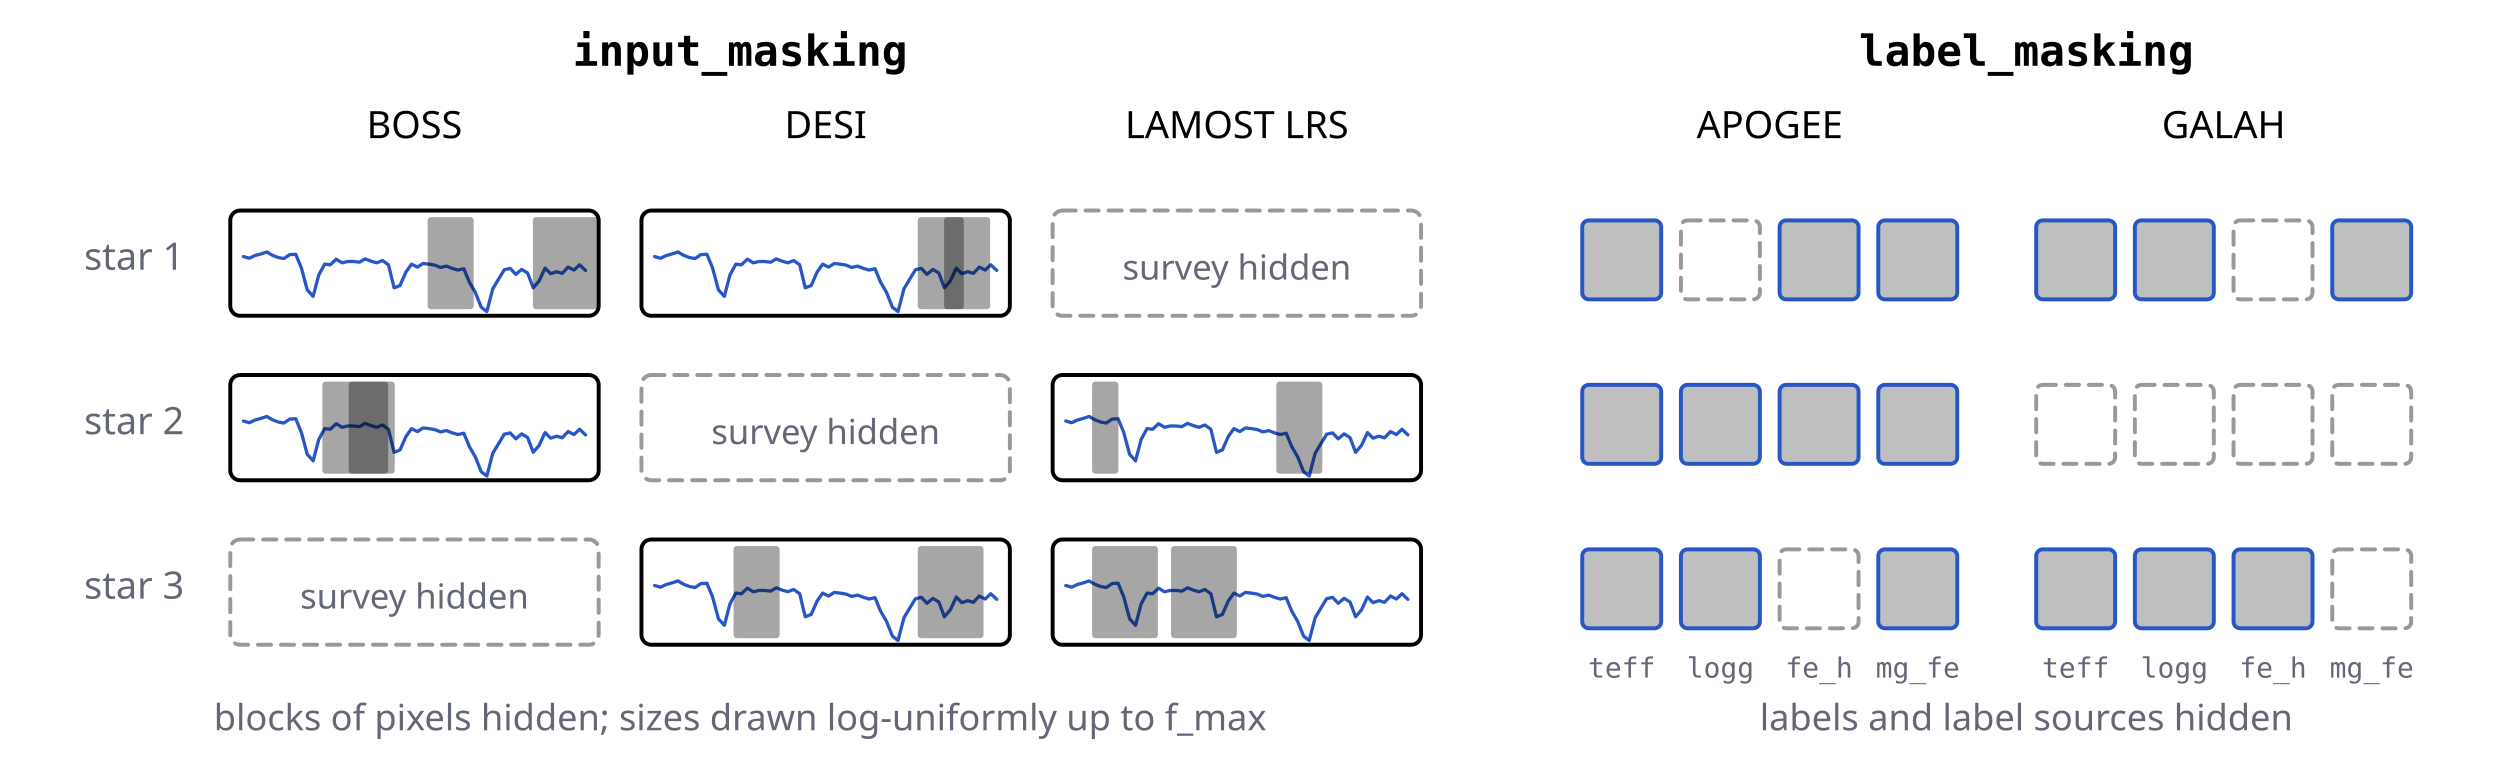
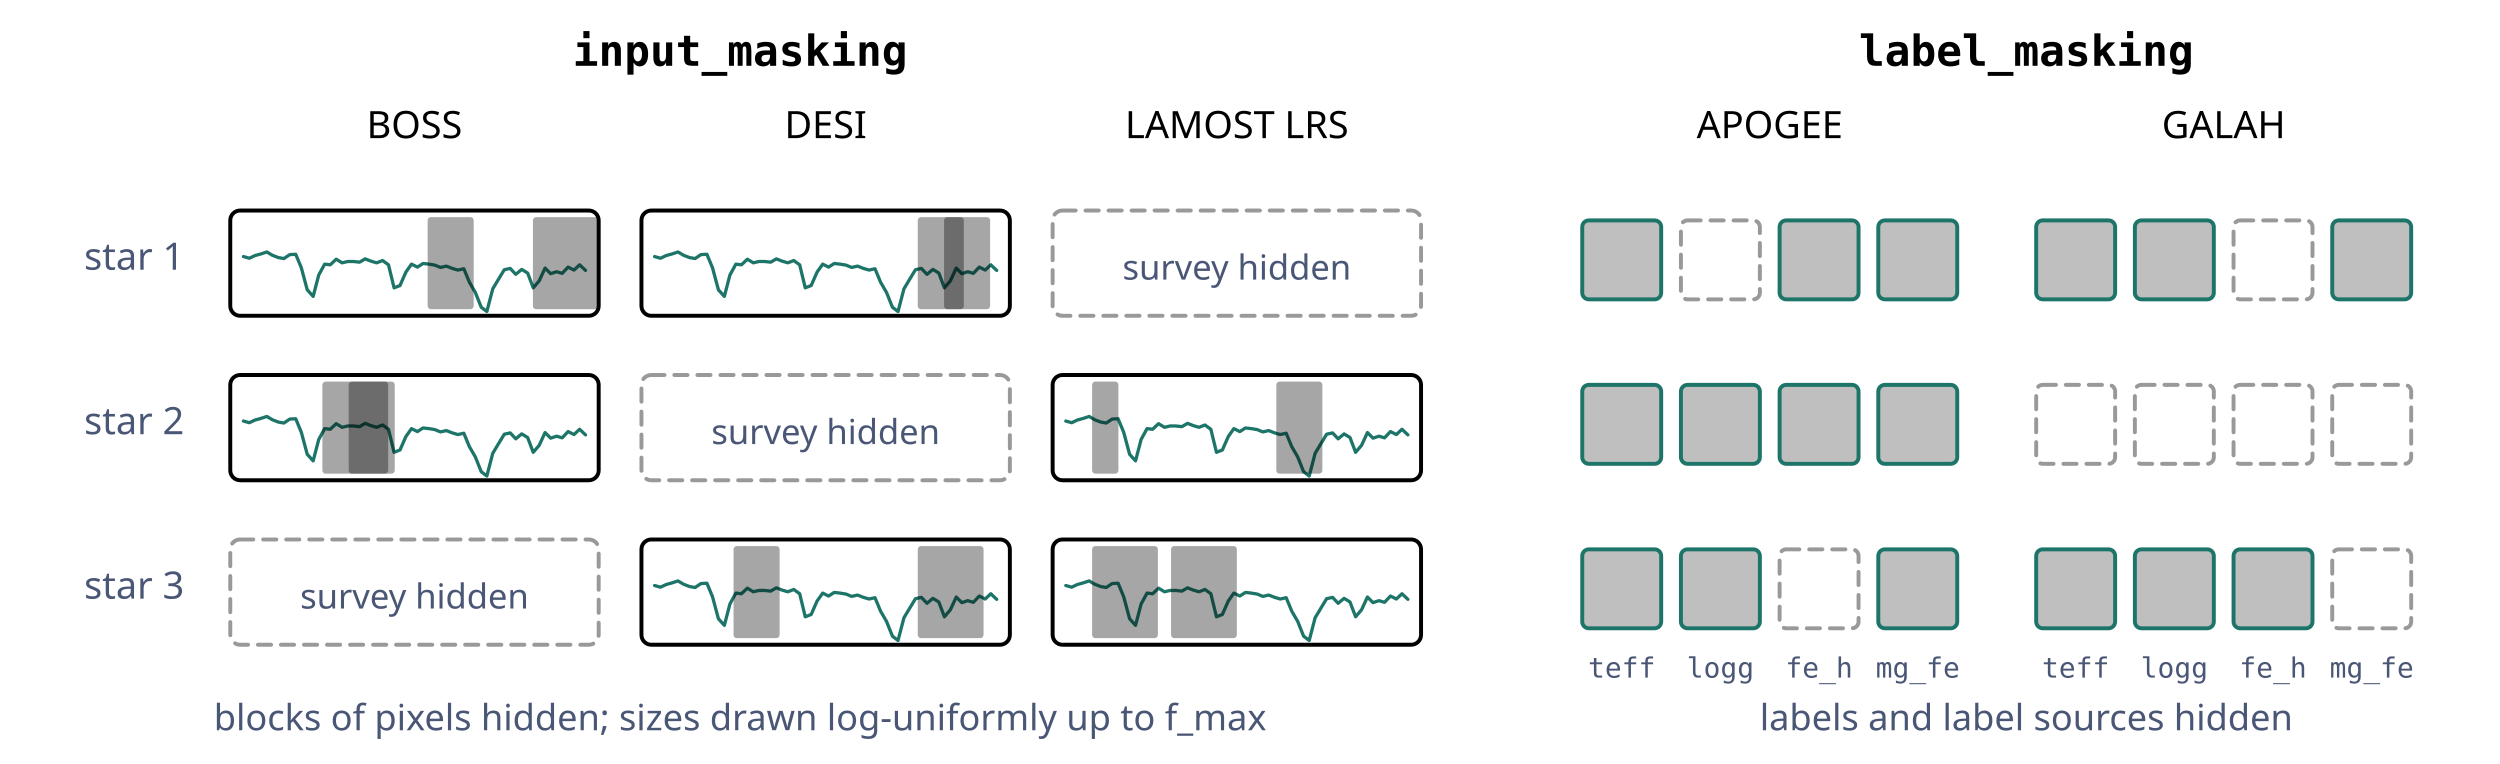
<svg xmlns="http://www.w3.org/2000/svg" viewBox="0 0 760 232" width="100%" role="img" aria-labelledby="masking-title" font-family="sans-serif" font-size="13" fill="none" stroke="currentColor" stroke-width="1.2" stroke-linejoin="round" stroke-linecap="round">
  <defs>
    <marker id="masking-arrow" viewBox="0 0 10 10" refX="9" refY="5" markerWidth="7" markerHeight="7" orient="auto-start-reverse">
      <path d="M0 0 L10 5 L0 10 z" fill="currentColor" stroke="none" />
    </marker>
  </defs>
  <text x="225.0" y="20.0" font-size="13" text-anchor="middle" font-weight="bold" font-family="monospace" stroke="none" fill="currentColor">input_masking</text>
  <text x="616.0" y="20.0" font-size="13" text-anchor="middle" font-weight="bold" font-family="monospace" stroke="none" fill="currentColor">label_masking</text>
  <text x="126.0" y="42.0" font-size="11.5" text-anchor="middle" stroke="none" fill="currentColor">BOSS</text>
  <text x="251.0" y="42.0" font-size="11.5" text-anchor="middle" stroke="none" fill="currentColor">DESI</text>
  <text x="376.0" y="42.0" font-size="11.5" text-anchor="middle" stroke="none" fill="currentColor">LAMOST LRS</text>
-   <text x="56.0" y="82.0" font-size="11.5" text-anchor="end" stroke="none" style="fill: var(--color-foreground-muted, #646776)">star 1</text>
+   <text x="56.0" y="82.0" font-size="11.5" text-anchor="end" stroke="none" style="fill: var(--d-muted, #4A5675)">star 1</text>
  <rect x="70.0" y="64.0" width="112.0" height="32.0" rx="3" />
-   <path d="M74.0 78.0 L75.8 78.5 L77.5 77.7 L79.3 77.2 L81.1 76.6 L82.8 77.6 L84.6 78.3 L86.3 78.6 L88.1 77.4 L89.9 77.3 L91.6 81.4 L93.4 88.1 L95.2 90.1 L96.9 83.6 L98.7 80.3 L100.4 80.5 L102.2 78.8 L104.0 79.9 L105.7 79.5 L107.5 79.5 L109.3 79.7 L111.0 78.7 L112.8 79.4 L114.5 79.9 L116.3 79.2 L118.1 80.5 L119.8 87.5 L121.6 86.8 L123.4 82.7 L125.1 80.3 L126.9 81.2 L128.6 80.1 L130.4 80.3 L132.2 80.6 L133.9 81.3 L135.7 80.9 L137.5 81.6 L139.2 82.1 L141.0 81.7 L142.7 85.8 L144.5 88.9 L146.3 93.4 L148.0 94.7 L149.8 87.8 L151.6 84.8 L153.3 82.0 L155.1 81.6 L156.8 83.4 L158.6 81.9 L160.4 83.0 L162.1 87.5 L163.9 85.4 L165.7 81.5 L167.4 83.2 L169.2 82.6 L170.9 83.1 L172.7 81.2 L174.5 82.1 L176.2 80.5 L178.0 82.2" stroke-width="1" style="stroke: var(--color-brand-primary, #2757c4)" />
+   <path d="M74.0 78.0 L75.8 78.5 L77.5 77.7 L79.3 77.2 L81.1 76.6 L82.8 77.6 L84.6 78.3 L86.3 78.6 L88.1 77.4 L89.9 77.3 L91.6 81.4 L93.4 88.1 L95.2 90.1 L96.9 83.6 L98.7 80.3 L100.4 80.5 L102.2 78.8 L104.0 79.9 L105.7 79.5 L107.5 79.5 L109.3 79.7 L111.0 78.7 L112.8 79.4 L114.5 79.9 L116.3 79.2 L118.1 80.5 L119.8 87.5 L121.6 86.8 L123.4 82.7 L125.1 80.3 L126.9 81.2 L128.6 80.1 L130.4 80.3 L132.2 80.6 L133.9 81.3 L135.7 80.9 L137.5 81.6 L139.2 82.1 L141.0 81.7 L142.7 85.8 L144.5 88.9 L146.3 93.4 L148.0 94.7 L149.8 87.8 L151.6 84.8 L153.3 82.0 L155.1 81.6 L156.8 83.4 L158.6 81.9 L160.4 83.0 L162.1 87.5 L163.9 85.4 L165.7 81.5 L167.4 83.2 L169.2 82.6 L170.9 83.1 L172.7 81.2 L174.5 82.1 L176.2 80.5 L178.0 82.2" stroke-width="1" style="stroke: var(--d-teal, #1D7468)" />
  <rect x="130.0" y="66.0" width="14.0" height="28.0" rx="1" fill="currentColor" fill-opacity="0.35" stroke-opacity="0" />
  <rect x="162.0" y="66.0" width="20.0" height="28.0" rx="1" fill="currentColor" fill-opacity="0.35" stroke-opacity="0" />
  <rect x="195.0" y="64.0" width="112.0" height="32.0" rx="3" />
-   <path d="M199.0 78.0 L200.8 78.5 L202.5 77.7 L204.3 77.2 L206.1 76.6 L207.8 77.6 L209.6 78.3 L211.3 78.6 L213.1 77.4 L214.9 77.3 L216.6 81.4 L218.4 88.1 L220.2 90.1 L221.9 83.6 L223.7 80.3 L225.4 80.5 L227.2 78.8 L229.0 79.9 L230.7 79.5 L232.5 79.5 L234.3 79.7 L236.0 78.7 L237.8 79.4 L239.5 79.9 L241.3 79.2 L243.1 80.5 L244.8 87.5 L246.6 86.8 L248.4 82.7 L250.1 80.3 L251.9 81.2 L253.6 80.1 L255.4 80.3 L257.2 80.6 L258.9 81.3 L260.7 80.9 L262.5 81.6 L264.2 82.1 L266.0 81.7 L267.7 85.8 L269.5 88.9 L271.3 93.4 L273.0 94.7 L274.8 87.8 L276.6 84.8 L278.3 82.0 L280.1 81.6 L281.8 83.4 L283.6 81.9 L285.4 83.0 L287.1 87.5 L288.9 85.4 L290.7 81.5 L292.4 83.2 L294.2 82.6 L295.9 83.1 L297.7 81.2 L299.5 82.1 L301.2 80.5 L303.0 82.2" stroke-width="1" style="stroke: var(--color-brand-primary, #2757c4)" />
+   <path d="M199.0 78.0 L200.8 78.5 L202.5 77.7 L204.3 77.2 L206.1 76.6 L207.8 77.6 L209.6 78.3 L211.3 78.6 L213.1 77.4 L214.9 77.3 L216.6 81.4 L218.4 88.1 L220.2 90.1 L221.9 83.6 L223.7 80.3 L225.4 80.5 L227.2 78.8 L229.0 79.9 L230.7 79.5 L232.5 79.5 L234.3 79.7 L236.0 78.7 L237.8 79.4 L239.5 79.9 L241.3 79.2 L243.1 80.5 L244.8 87.5 L246.6 86.8 L248.4 82.7 L250.1 80.3 L251.9 81.2 L253.6 80.1 L255.4 80.3 L257.2 80.6 L258.9 81.3 L260.7 80.9 L262.5 81.6 L264.2 82.1 L266.0 81.7 L267.7 85.8 L269.5 88.9 L271.3 93.4 L273.0 94.7 L274.8 87.8 L276.6 84.8 L278.3 82.0 L280.1 81.6 L281.8 83.4 L283.6 81.9 L285.4 83.0 L287.1 87.5 L288.9 85.4 L290.7 81.5 L292.4 83.2 L294.2 82.6 L295.9 83.1 L297.7 81.2 L299.5 82.1 L301.2 80.5 L303.0 82.2" stroke-width="1" style="stroke: var(--d-teal, #1D7468)" />
  <rect x="279.0" y="66.0" width="14.0" height="28.0" rx="1" fill="currentColor" fill-opacity="0.35" stroke-opacity="0" />
  <rect x="287.0" y="66.0" width="14.0" height="28.0" rx="1" fill="currentColor" fill-opacity="0.35" stroke-opacity="0" />
  <rect x="320.0" y="64.0" width="112.0" height="32.0" rx="3" stroke-dasharray="4 3" stroke-opacity="0.4" />
-   <text x="376.0" y="85.0" font-size="10.5" text-anchor="middle" stroke="none" style="fill: var(--color-foreground-muted, #646776)">survey hidden</text>
-   <text x="56.0" y="132.0" font-size="11.5" text-anchor="end" stroke="none" style="fill: var(--color-foreground-muted, #646776)">star 2</text>
+   <text x="376.0" y="85.0" font-size="10.5" text-anchor="middle" stroke="none" style="fill: var(--d-muted, #4A5675)">survey hidden</text>
+   <text x="56.0" y="132.0" font-size="11.5" text-anchor="end" stroke="none" style="fill: var(--d-muted, #4A5675)">star 2</text>
  <rect x="70.0" y="114.0" width="112.0" height="32.0" rx="3" />
-   <path d="M74.0 128.0 L75.8 128.5 L77.5 127.7 L79.3 127.2 L81.1 126.6 L82.8 127.6 L84.6 128.3 L86.3 128.6 L88.1 127.4 L89.9 127.3 L91.6 131.4 L93.4 138.1 L95.2 140.1 L96.9 133.6 L98.7 130.3 L100.4 130.5 L102.2 128.8 L104.0 129.9 L105.7 129.5 L107.5 129.5 L109.3 129.7 L111.0 128.7 L112.8 129.4 L114.5 129.9 L116.3 129.2 L118.1 130.5 L119.8 137.5 L121.6 136.8 L123.4 132.7 L125.1 130.3 L126.9 131.2 L128.6 130.1 L130.4 130.3 L132.2 130.6 L133.9 131.3 L135.7 130.9 L137.5 131.6 L139.2 132.1 L141.0 131.7 L142.7 135.8 L144.5 138.9 L146.3 143.4 L148.0 144.7 L149.8 137.8 L151.6 134.8 L153.3 132.0 L155.1 131.6 L156.8 133.4 L158.6 131.9 L160.4 133.0 L162.1 137.5 L163.9 135.4 L165.7 131.5 L167.4 133.2 L169.2 132.6 L170.9 133.1 L172.7 131.2 L174.5 132.1 L176.2 130.5 L178.0 132.2" stroke-width="1" style="stroke: var(--color-brand-primary, #2757c4)" />
+   <path d="M74.0 128.0 L75.8 128.5 L77.5 127.7 L79.3 127.2 L81.1 126.6 L82.8 127.6 L84.6 128.3 L86.3 128.6 L88.1 127.4 L89.9 127.3 L91.6 131.4 L93.4 138.1 L95.2 140.1 L96.9 133.6 L98.7 130.3 L100.4 130.5 L102.2 128.8 L104.0 129.9 L105.7 129.5 L107.5 129.5 L109.3 129.7 L111.0 128.7 L112.8 129.4 L114.5 129.9 L116.3 129.2 L118.1 130.5 L119.8 137.5 L121.6 136.8 L123.4 132.7 L125.1 130.3 L126.9 131.2 L128.6 130.1 L130.4 130.3 L132.2 130.6 L133.9 131.3 L135.7 130.9 L137.5 131.6 L139.2 132.1 L141.0 131.7 L142.7 135.8 L144.5 138.9 L146.3 143.4 L148.0 144.7 L149.8 137.8 L151.6 134.8 L153.3 132.0 L155.1 131.6 L156.8 133.4 L158.6 131.9 L160.4 133.0 L162.1 137.5 L163.9 135.4 L165.7 131.5 L167.4 133.2 L169.2 132.6 L170.9 133.1 L172.7 131.2 L174.5 132.1 L176.2 130.5 L178.0 132.2" stroke-width="1" style="stroke: var(--d-teal, #1D7468)" />
  <rect x="98.0" y="116.0" width="20.0" height="28.0" rx="1" fill="currentColor" fill-opacity="0.35" stroke-opacity="0" />
  <rect x="106.0" y="116.0" width="14.0" height="28.0" rx="1" fill="currentColor" fill-opacity="0.35" stroke-opacity="0" />
  <rect x="195.0" y="114.0" width="112.0" height="32.0" rx="3" stroke-dasharray="4 3" stroke-opacity="0.4" />
-   <text x="251.0" y="135.0" font-size="10.5" text-anchor="middle" stroke="none" style="fill: var(--color-foreground-muted, #646776)">survey hidden</text>
+   <text x="251.0" y="135.0" font-size="10.5" text-anchor="middle" stroke="none" style="fill: var(--d-muted, #4A5675)">survey hidden</text>
  <rect x="320.0" y="114.0" width="112.0" height="32.0" rx="3" />
-   <path d="M324.0 128.0 L325.8 128.5 L327.5 127.7 L329.3 127.2 L331.1 126.6 L332.8 127.6 L334.6 128.3 L336.3 128.6 L338.1 127.4 L339.9 127.3 L341.6 131.4 L343.4 138.1 L345.2 140.1 L346.9 133.6 L348.7 130.3 L350.4 130.5 L352.2 128.8 L354.0 129.9 L355.7 129.5 L357.5 129.5 L359.3 129.7 L361.0 128.7 L362.8 129.4 L364.5 129.9 L366.3 129.2 L368.1 130.5 L369.8 137.5 L371.6 136.8 L373.4 132.7 L375.1 130.3 L376.9 131.2 L378.6 130.1 L380.4 130.3 L382.2 130.6 L383.9 131.3 L385.7 130.9 L387.5 131.6 L389.2 132.1 L391.0 131.7 L392.7 135.8 L394.5 138.9 L396.3 143.4 L398.0 144.7 L399.8 137.8 L401.6 134.8 L403.3 132.0 L405.1 131.6 L406.8 133.4 L408.6 131.9 L410.4 133.0 L412.1 137.5 L413.9 135.4 L415.7 131.5 L417.4 133.2 L419.2 132.6 L420.9 133.1 L422.7 131.2 L424.5 132.1 L426.2 130.5 L428.0 132.2" stroke-width="1" style="stroke: var(--color-brand-primary, #2757c4)" />
+   <path d="M324.0 128.0 L325.8 128.5 L327.5 127.7 L329.3 127.2 L331.1 126.6 L332.8 127.6 L334.6 128.3 L336.3 128.6 L338.1 127.4 L339.9 127.3 L341.6 131.4 L343.4 138.1 L345.2 140.1 L346.9 133.6 L348.7 130.3 L350.4 130.5 L352.2 128.8 L354.0 129.9 L355.7 129.5 L357.5 129.5 L359.3 129.7 L361.0 128.7 L362.8 129.4 L364.5 129.9 L366.3 129.2 L368.1 130.5 L369.8 137.5 L371.6 136.8 L373.4 132.7 L375.1 130.3 L376.9 131.2 L378.6 130.1 L380.4 130.3 L382.2 130.6 L383.9 131.3 L385.7 130.9 L387.5 131.6 L389.2 132.1 L391.0 131.7 L392.7 135.8 L394.5 138.9 L396.3 143.4 L398.0 144.7 L399.8 137.8 L401.6 134.8 L403.3 132.0 L405.1 131.6 L406.8 133.4 L408.6 131.9 L410.4 133.0 L412.1 137.5 L413.9 135.4 L415.7 131.5 L417.4 133.2 L419.2 132.6 L420.9 133.1 L422.7 131.2 L424.5 132.1 L426.2 130.5 L428.0 132.2" stroke-width="1" style="stroke: var(--d-teal, #1D7468)" />
  <rect x="332.0" y="116.0" width="8.0" height="28.0" rx="1" fill="currentColor" fill-opacity="0.35" stroke-opacity="0" />
  <rect x="388.0" y="116.0" width="14.0" height="28.0" rx="1" fill="currentColor" fill-opacity="0.35" stroke-opacity="0" />
-   <text x="56.0" y="182.0" font-size="11.5" text-anchor="end" stroke="none" style="fill: var(--color-foreground-muted, #646776)">star 3</text>
+   <text x="56.0" y="182.0" font-size="11.5" text-anchor="end" stroke="none" style="fill: var(--d-muted, #4A5675)">star 3</text>
  <rect x="70.0" y="164.0" width="112.0" height="32.0" rx="3" stroke-dasharray="4 3" stroke-opacity="0.4" />
-   <text x="126.0" y="185.0" font-size="10.5" text-anchor="middle" stroke="none" style="fill: var(--color-foreground-muted, #646776)">survey hidden</text>
+   <text x="126.0" y="185.0" font-size="10.5" text-anchor="middle" stroke="none" style="fill: var(--d-muted, #4A5675)">survey hidden</text>
  <rect x="195.0" y="164.0" width="112.0" height="32.0" rx="3" />
-   <path d="M199.0 178.0 L200.8 178.5 L202.5 177.7 L204.3 177.2 L206.1 176.6 L207.8 177.6 L209.6 178.3 L211.3 178.6 L213.1 177.4 L214.9 177.3 L216.6 181.4 L218.4 188.1 L220.2 190.1 L221.9 183.6 L223.7 180.3 L225.4 180.5 L227.2 178.8 L229.0 179.9 L230.7 179.5 L232.5 179.5 L234.3 179.7 L236.0 178.7 L237.8 179.4 L239.5 179.9 L241.3 179.2 L243.1 180.5 L244.8 187.5 L246.6 186.8 L248.4 182.7 L250.1 180.3 L251.9 181.2 L253.6 180.1 L255.4 180.3 L257.2 180.6 L258.9 181.3 L260.7 180.9 L262.5 181.6 L264.2 182.1 L266.0 181.7 L267.7 185.8 L269.5 188.9 L271.3 193.4 L273.0 194.7 L274.8 187.8 L276.6 184.8 L278.3 182.0 L280.1 181.6 L281.8 183.4 L283.6 181.9 L285.4 183.0 L287.1 187.5 L288.9 185.4 L290.7 181.5 L292.4 183.2 L294.2 182.6 L295.9 183.1 L297.7 181.2 L299.5 182.1 L301.2 180.5 L303.0 182.2" stroke-width="1" style="stroke: var(--color-brand-primary, #2757c4)" />
+   <path d="M199.0 178.0 L200.8 178.5 L202.5 177.7 L204.3 177.2 L206.1 176.6 L207.8 177.6 L209.6 178.3 L211.3 178.6 L213.1 177.4 L214.9 177.3 L216.6 181.4 L218.4 188.1 L220.2 190.1 L221.9 183.6 L223.7 180.3 L225.4 180.5 L227.2 178.8 L229.0 179.9 L230.7 179.5 L232.5 179.5 L234.3 179.7 L236.0 178.7 L237.8 179.4 L239.5 179.9 L241.3 179.2 L243.1 180.5 L244.8 187.5 L246.6 186.8 L248.4 182.7 L250.1 180.3 L251.9 181.2 L253.6 180.1 L255.4 180.3 L257.2 180.6 L258.9 181.3 L260.7 180.9 L262.5 181.6 L264.2 182.1 L266.0 181.7 L267.7 185.8 L269.5 188.9 L271.3 193.4 L273.0 194.7 L274.8 187.8 L276.6 184.8 L278.3 182.0 L280.1 181.6 L281.8 183.4 L283.6 181.9 L285.4 183.0 L287.1 187.5 L288.9 185.4 L290.7 181.5 L292.4 183.2 L294.2 182.6 L295.9 183.1 L297.7 181.2 L299.5 182.1 L301.2 180.5 L303.0 182.2" stroke-width="1" style="stroke: var(--d-teal, #1D7468)" />
  <rect x="223.0" y="166.0" width="14.0" height="28.0" rx="1" fill="currentColor" fill-opacity="0.35" stroke-opacity="0" />
  <rect x="279.0" y="166.0" width="20.0" height="28.0" rx="1" fill="currentColor" fill-opacity="0.35" stroke-opacity="0" />
  <rect x="320.0" y="164.0" width="112.0" height="32.0" rx="3" />
-   <path d="M324.0 178.0 L325.8 178.5 L327.5 177.7 L329.3 177.2 L331.1 176.6 L332.8 177.6 L334.6 178.3 L336.3 178.6 L338.1 177.4 L339.9 177.3 L341.6 181.4 L343.4 188.1 L345.2 190.1 L346.9 183.6 L348.7 180.3 L350.4 180.5 L352.2 178.8 L354.0 179.9 L355.7 179.5 L357.5 179.5 L359.3 179.7 L361.0 178.7 L362.8 179.4 L364.5 179.9 L366.3 179.2 L368.1 180.5 L369.8 187.5 L371.6 186.8 L373.4 182.7 L375.1 180.3 L376.9 181.2 L378.6 180.1 L380.4 180.3 L382.2 180.6 L383.9 181.3 L385.7 180.9 L387.5 181.6 L389.2 182.1 L391.0 181.7 L392.7 185.8 L394.5 188.9 L396.3 193.4 L398.0 194.7 L399.8 187.8 L401.6 184.8 L403.3 182.0 L405.1 181.6 L406.8 183.4 L408.6 181.9 L410.4 183.0 L412.1 187.5 L413.9 185.4 L415.7 181.5 L417.4 183.2 L419.2 182.6 L420.9 183.1 L422.7 181.2 L424.5 182.1 L426.2 180.5 L428.0 182.2" stroke-width="1" style="stroke: var(--color-brand-primary, #2757c4)" />
+   <path d="M324.0 178.0 L325.8 178.5 L327.5 177.7 L329.3 177.2 L331.1 176.6 L332.8 177.6 L334.6 178.3 L336.3 178.6 L338.1 177.4 L339.9 177.3 L341.6 181.4 L343.4 188.1 L345.2 190.1 L346.9 183.6 L348.7 180.3 L350.4 180.5 L352.2 178.8 L354.0 179.9 L355.7 179.5 L357.5 179.5 L359.3 179.7 L361.0 178.7 L362.8 179.4 L364.5 179.9 L366.3 179.2 L368.1 180.5 L369.8 187.5 L371.6 186.8 L373.4 182.7 L375.1 180.3 L376.9 181.2 L378.6 180.1 L380.4 180.3 L382.2 180.6 L383.9 181.3 L385.7 180.9 L387.5 181.6 L389.2 182.1 L391.0 181.7 L392.7 185.8 L394.5 188.9 L396.3 193.4 L398.0 194.7 L399.8 187.8 L401.6 184.8 L403.3 182.0 L405.1 181.6 L406.8 183.4 L408.6 181.9 L410.4 183.0 L412.1 187.5 L413.9 185.4 L415.7 181.5 L417.4 183.2 L419.2 182.6 L420.9 183.1 L422.7 181.2 L424.5 182.1 L426.2 180.5 L428.0 182.2" stroke-width="1" style="stroke: var(--d-teal, #1D7468)" />
  <rect x="332.0" y="166.0" width="20.0" height="28.0" rx="1" fill="currentColor" fill-opacity="0.35" stroke-opacity="0" />
  <rect x="356.0" y="166.0" width="20.0" height="28.0" rx="1" fill="currentColor" fill-opacity="0.35" stroke-opacity="0" />
-   <text x="225.0" y="222.0" font-size="11" text-anchor="middle" stroke="none" style="fill: var(--color-foreground-muted, #646776)">blocks of pixels hidden; sizes drawn log-uniformly up to f_max</text>
+   <text x="225.0" y="222.0" font-size="11" text-anchor="middle" stroke="none" style="fill: var(--d-muted, #4A5675)">blocks of pixels hidden; sizes drawn log-uniformly up to f_max</text>
  <text x="538.0" y="42.0" font-size="11.5" text-anchor="middle" stroke="none" fill="currentColor">APOGEE</text>
  <text x="676.0" y="42.0" font-size="11.5" text-anchor="middle" stroke="none" fill="currentColor">GALAH</text>
-   <rect x="481.0" y="67.0" width="24.0" height="24.0" rx="2" fill="currentColor" fill-opacity="0.25" style="stroke: var(--color-brand-primary, #2757c4)" />
+   <rect x="481.0" y="67.0" width="24.0" height="24.0" rx="2" fill="currentColor" fill-opacity="0.25" style="stroke: var(--d-teal, #1D7468)" />
  <rect x="511.0" y="67.0" width="24.0" height="24.0" rx="2" stroke-dasharray="4 3" stroke-opacity="0.4" />
-   <rect x="541.0" y="67.0" width="24.0" height="24.0" rx="2" fill="currentColor" fill-opacity="0.25" style="stroke: var(--color-brand-primary, #2757c4)" />
-   <rect x="571.0" y="67.0" width="24.0" height="24.0" rx="2" fill="currentColor" fill-opacity="0.25" style="stroke: var(--color-brand-primary, #2757c4)" />
-   <rect x="619.0" y="67.0" width="24.0" height="24.0" rx="2" fill="currentColor" fill-opacity="0.25" style="stroke: var(--color-brand-primary, #2757c4)" />
-   <rect x="649.0" y="67.0" width="24.0" height="24.0" rx="2" fill="currentColor" fill-opacity="0.25" style="stroke: var(--color-brand-primary, #2757c4)" />
+   <rect x="541.0" y="67.0" width="24.0" height="24.0" rx="2" fill="currentColor" fill-opacity="0.25" style="stroke: var(--d-teal, #1D7468)" />
+   <rect x="571.0" y="67.0" width="24.0" height="24.0" rx="2" fill="currentColor" fill-opacity="0.25" style="stroke: var(--d-teal, #1D7468)" />
+   <rect x="619.0" y="67.0" width="24.0" height="24.0" rx="2" fill="currentColor" fill-opacity="0.25" style="stroke: var(--d-teal, #1D7468)" />
+   <rect x="649.0" y="67.0" width="24.0" height="24.0" rx="2" fill="currentColor" fill-opacity="0.25" style="stroke: var(--d-teal, #1D7468)" />
  <rect x="679.0" y="67.0" width="24.0" height="24.0" rx="2" stroke-dasharray="4 3" stroke-opacity="0.4" />
-   <rect x="709.0" y="67.0" width="24.0" height="24.0" rx="2" fill="currentColor" fill-opacity="0.25" style="stroke: var(--color-brand-primary, #2757c4)" />
-   <rect x="481.0" y="117.0" width="24.0" height="24.0" rx="2" fill="currentColor" fill-opacity="0.25" style="stroke: var(--color-brand-primary, #2757c4)" />
-   <rect x="511.0" y="117.0" width="24.0" height="24.0" rx="2" fill="currentColor" fill-opacity="0.25" style="stroke: var(--color-brand-primary, #2757c4)" />
-   <rect x="541.0" y="117.0" width="24.0" height="24.0" rx="2" fill="currentColor" fill-opacity="0.25" style="stroke: var(--color-brand-primary, #2757c4)" />
-   <rect x="571.0" y="117.0" width="24.0" height="24.0" rx="2" fill="currentColor" fill-opacity="0.25" style="stroke: var(--color-brand-primary, #2757c4)" />
+   <rect x="709.0" y="67.0" width="24.0" height="24.0" rx="2" fill="currentColor" fill-opacity="0.25" style="stroke: var(--d-teal, #1D7468)" />
+   <rect x="481.0" y="117.0" width="24.0" height="24.0" rx="2" fill="currentColor" fill-opacity="0.25" style="stroke: var(--d-teal, #1D7468)" />
+   <rect x="511.0" y="117.0" width="24.0" height="24.0" rx="2" fill="currentColor" fill-opacity="0.25" style="stroke: var(--d-teal, #1D7468)" />
+   <rect x="541.0" y="117.0" width="24.0" height="24.0" rx="2" fill="currentColor" fill-opacity="0.25" style="stroke: var(--d-teal, #1D7468)" />
+   <rect x="571.0" y="117.0" width="24.0" height="24.0" rx="2" fill="currentColor" fill-opacity="0.25" style="stroke: var(--d-teal, #1D7468)" />
  <rect x="619.0" y="117.0" width="24.0" height="24.0" rx="2" stroke-dasharray="4 3" stroke-opacity="0.4" />
  <rect x="649.0" y="117.0" width="24.0" height="24.0" rx="2" stroke-dasharray="4 3" stroke-opacity="0.4" />
  <rect x="679.0" y="117.0" width="24.0" height="24.0" rx="2" stroke-dasharray="4 3" stroke-opacity="0.4" />
  <rect x="709.0" y="117.0" width="24.0" height="24.0" rx="2" stroke-dasharray="4 3" stroke-opacity="0.4" />
-   <rect x="481.0" y="167.0" width="24.0" height="24.0" rx="2" fill="currentColor" fill-opacity="0.25" style="stroke: var(--color-brand-primary, #2757c4)" />
-   <rect x="511.0" y="167.0" width="24.0" height="24.0" rx="2" fill="currentColor" fill-opacity="0.25" style="stroke: var(--color-brand-primary, #2757c4)" />
+   <rect x="481.0" y="167.0" width="24.0" height="24.0" rx="2" fill="currentColor" fill-opacity="0.25" style="stroke: var(--d-teal, #1D7468)" />
+   <rect x="511.0" y="167.0" width="24.0" height="24.0" rx="2" fill="currentColor" fill-opacity="0.25" style="stroke: var(--d-teal, #1D7468)" />
  <rect x="541.0" y="167.0" width="24.0" height="24.0" rx="2" stroke-dasharray="4 3" stroke-opacity="0.4" />
-   <rect x="571.0" y="167.0" width="24.0" height="24.0" rx="2" fill="currentColor" fill-opacity="0.25" style="stroke: var(--color-brand-primary, #2757c4)" />
-   <rect x="619.0" y="167.0" width="24.0" height="24.0" rx="2" fill="currentColor" fill-opacity="0.25" style="stroke: var(--color-brand-primary, #2757c4)" />
-   <rect x="649.0" y="167.0" width="24.0" height="24.0" rx="2" fill="currentColor" fill-opacity="0.25" style="stroke: var(--color-brand-primary, #2757c4)" />
-   <rect x="679.0" y="167.0" width="24.0" height="24.0" rx="2" fill="currentColor" fill-opacity="0.25" style="stroke: var(--color-brand-primary, #2757c4)" />
+   <rect x="571.0" y="167.0" width="24.0" height="24.0" rx="2" fill="currentColor" fill-opacity="0.25" style="stroke: var(--d-teal, #1D7468)" />
+   <rect x="619.0" y="167.0" width="24.0" height="24.0" rx="2" fill="currentColor" fill-opacity="0.25" style="stroke: var(--d-teal, #1D7468)" />
+   <rect x="649.0" y="167.0" width="24.0" height="24.0" rx="2" fill="currentColor" fill-opacity="0.25" style="stroke: var(--d-teal, #1D7468)" />
+   <rect x="679.0" y="167.0" width="24.0" height="24.0" rx="2" fill="currentColor" fill-opacity="0.25" style="stroke: var(--d-teal, #1D7468)" />
  <rect x="709.0" y="167.0" width="24.0" height="24.0" rx="2" stroke-dasharray="4 3" stroke-opacity="0.4" />
-   <text x="493.0" y="206.0" font-size="8.5" text-anchor="middle" font-family="monospace" stroke="none" style="fill: var(--color-foreground-muted, #646776)">teff</text>
-   <text x="631.0" y="206.0" font-size="8.5" text-anchor="middle" font-family="monospace" stroke="none" style="fill: var(--color-foreground-muted, #646776)">teff</text>
-   <text x="523.0" y="206.0" font-size="8.5" text-anchor="middle" font-family="monospace" stroke="none" style="fill: var(--color-foreground-muted, #646776)">logg</text>
-   <text x="661.0" y="206.0" font-size="8.5" text-anchor="middle" font-family="monospace" stroke="none" style="fill: var(--color-foreground-muted, #646776)">logg</text>
-   <text x="553.0" y="206.0" font-size="8.5" text-anchor="middle" font-family="monospace" stroke="none" style="fill: var(--color-foreground-muted, #646776)">fe_h</text>
-   <text x="691.0" y="206.0" font-size="8.5" text-anchor="middle" font-family="monospace" stroke="none" style="fill: var(--color-foreground-muted, #646776)">fe_h</text>
-   <text x="583.0" y="206.0" font-size="8.5" text-anchor="middle" font-family="monospace" stroke="none" style="fill: var(--color-foreground-muted, #646776)">mg_fe</text>
-   <text x="721.0" y="206.0" font-size="8.5" text-anchor="middle" font-family="monospace" stroke="none" style="fill: var(--color-foreground-muted, #646776)">mg_fe</text>
-   <text x="616.0" y="222.0" font-size="11" text-anchor="middle" stroke="none" style="fill: var(--color-foreground-muted, #646776)">labels and label sources hidden</text>
+   <text x="493.0" y="206.0" font-size="8.5" text-anchor="middle" font-family="monospace" stroke="none" style="fill: var(--d-muted, #4A5675)">teff</text>
+   <text x="631.0" y="206.0" font-size="8.5" text-anchor="middle" font-family="monospace" stroke="none" style="fill: var(--d-muted, #4A5675)">teff</text>
+   <text x="523.0" y="206.0" font-size="8.5" text-anchor="middle" font-family="monospace" stroke="none" style="fill: var(--d-muted, #4A5675)">logg</text>
+   <text x="661.0" y="206.0" font-size="8.5" text-anchor="middle" font-family="monospace" stroke="none" style="fill: var(--d-muted, #4A5675)">logg</text>
+   <text x="553.0" y="206.0" font-size="8.5" text-anchor="middle" font-family="monospace" stroke="none" style="fill: var(--d-muted, #4A5675)">fe_h</text>
+   <text x="691.0" y="206.0" font-size="8.5" text-anchor="middle" font-family="monospace" stroke="none" style="fill: var(--d-muted, #4A5675)">fe_h</text>
+   <text x="583.0" y="206.0" font-size="8.5" text-anchor="middle" font-family="monospace" stroke="none" style="fill: var(--d-muted, #4A5675)">mg_fe</text>
+   <text x="721.0" y="206.0" font-size="8.5" text-anchor="middle" font-family="monospace" stroke="none" style="fill: var(--d-muted, #4A5675)">mg_fe</text>
+   <text x="616.0" y="222.0" font-size="11" text-anchor="middle" stroke="none" style="fill: var(--d-muted, #4A5675)">labels and label sources hidden</text>
</svg>
